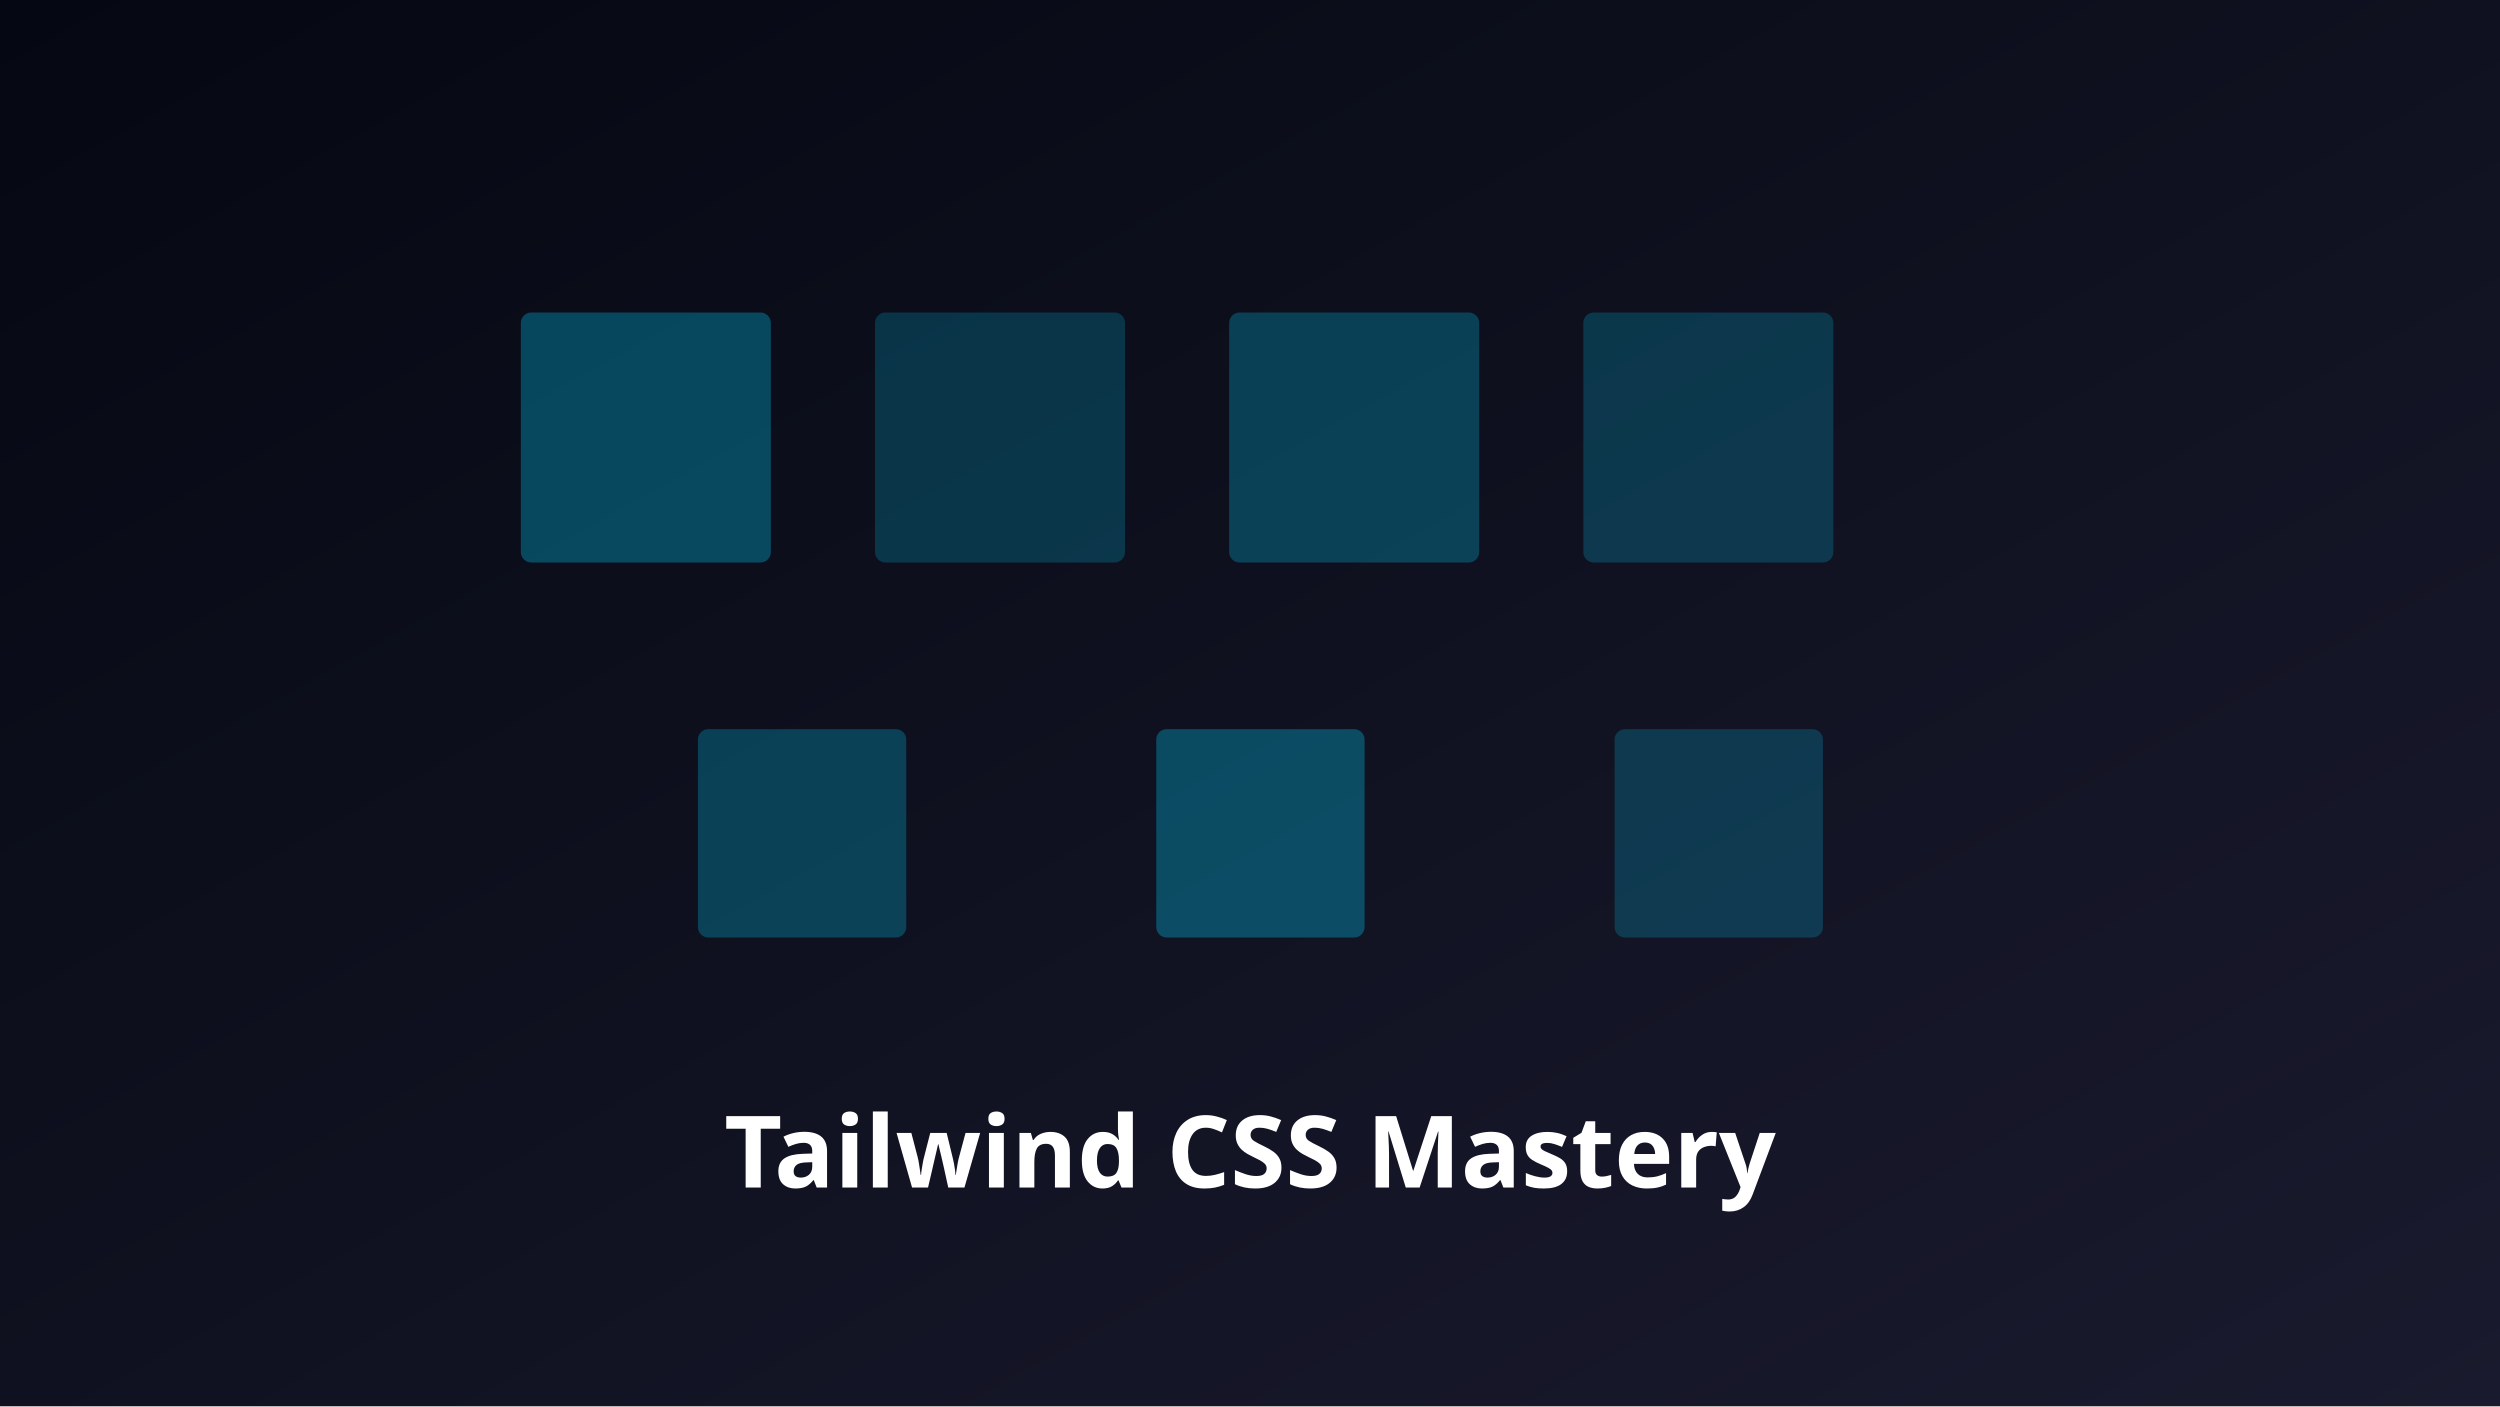
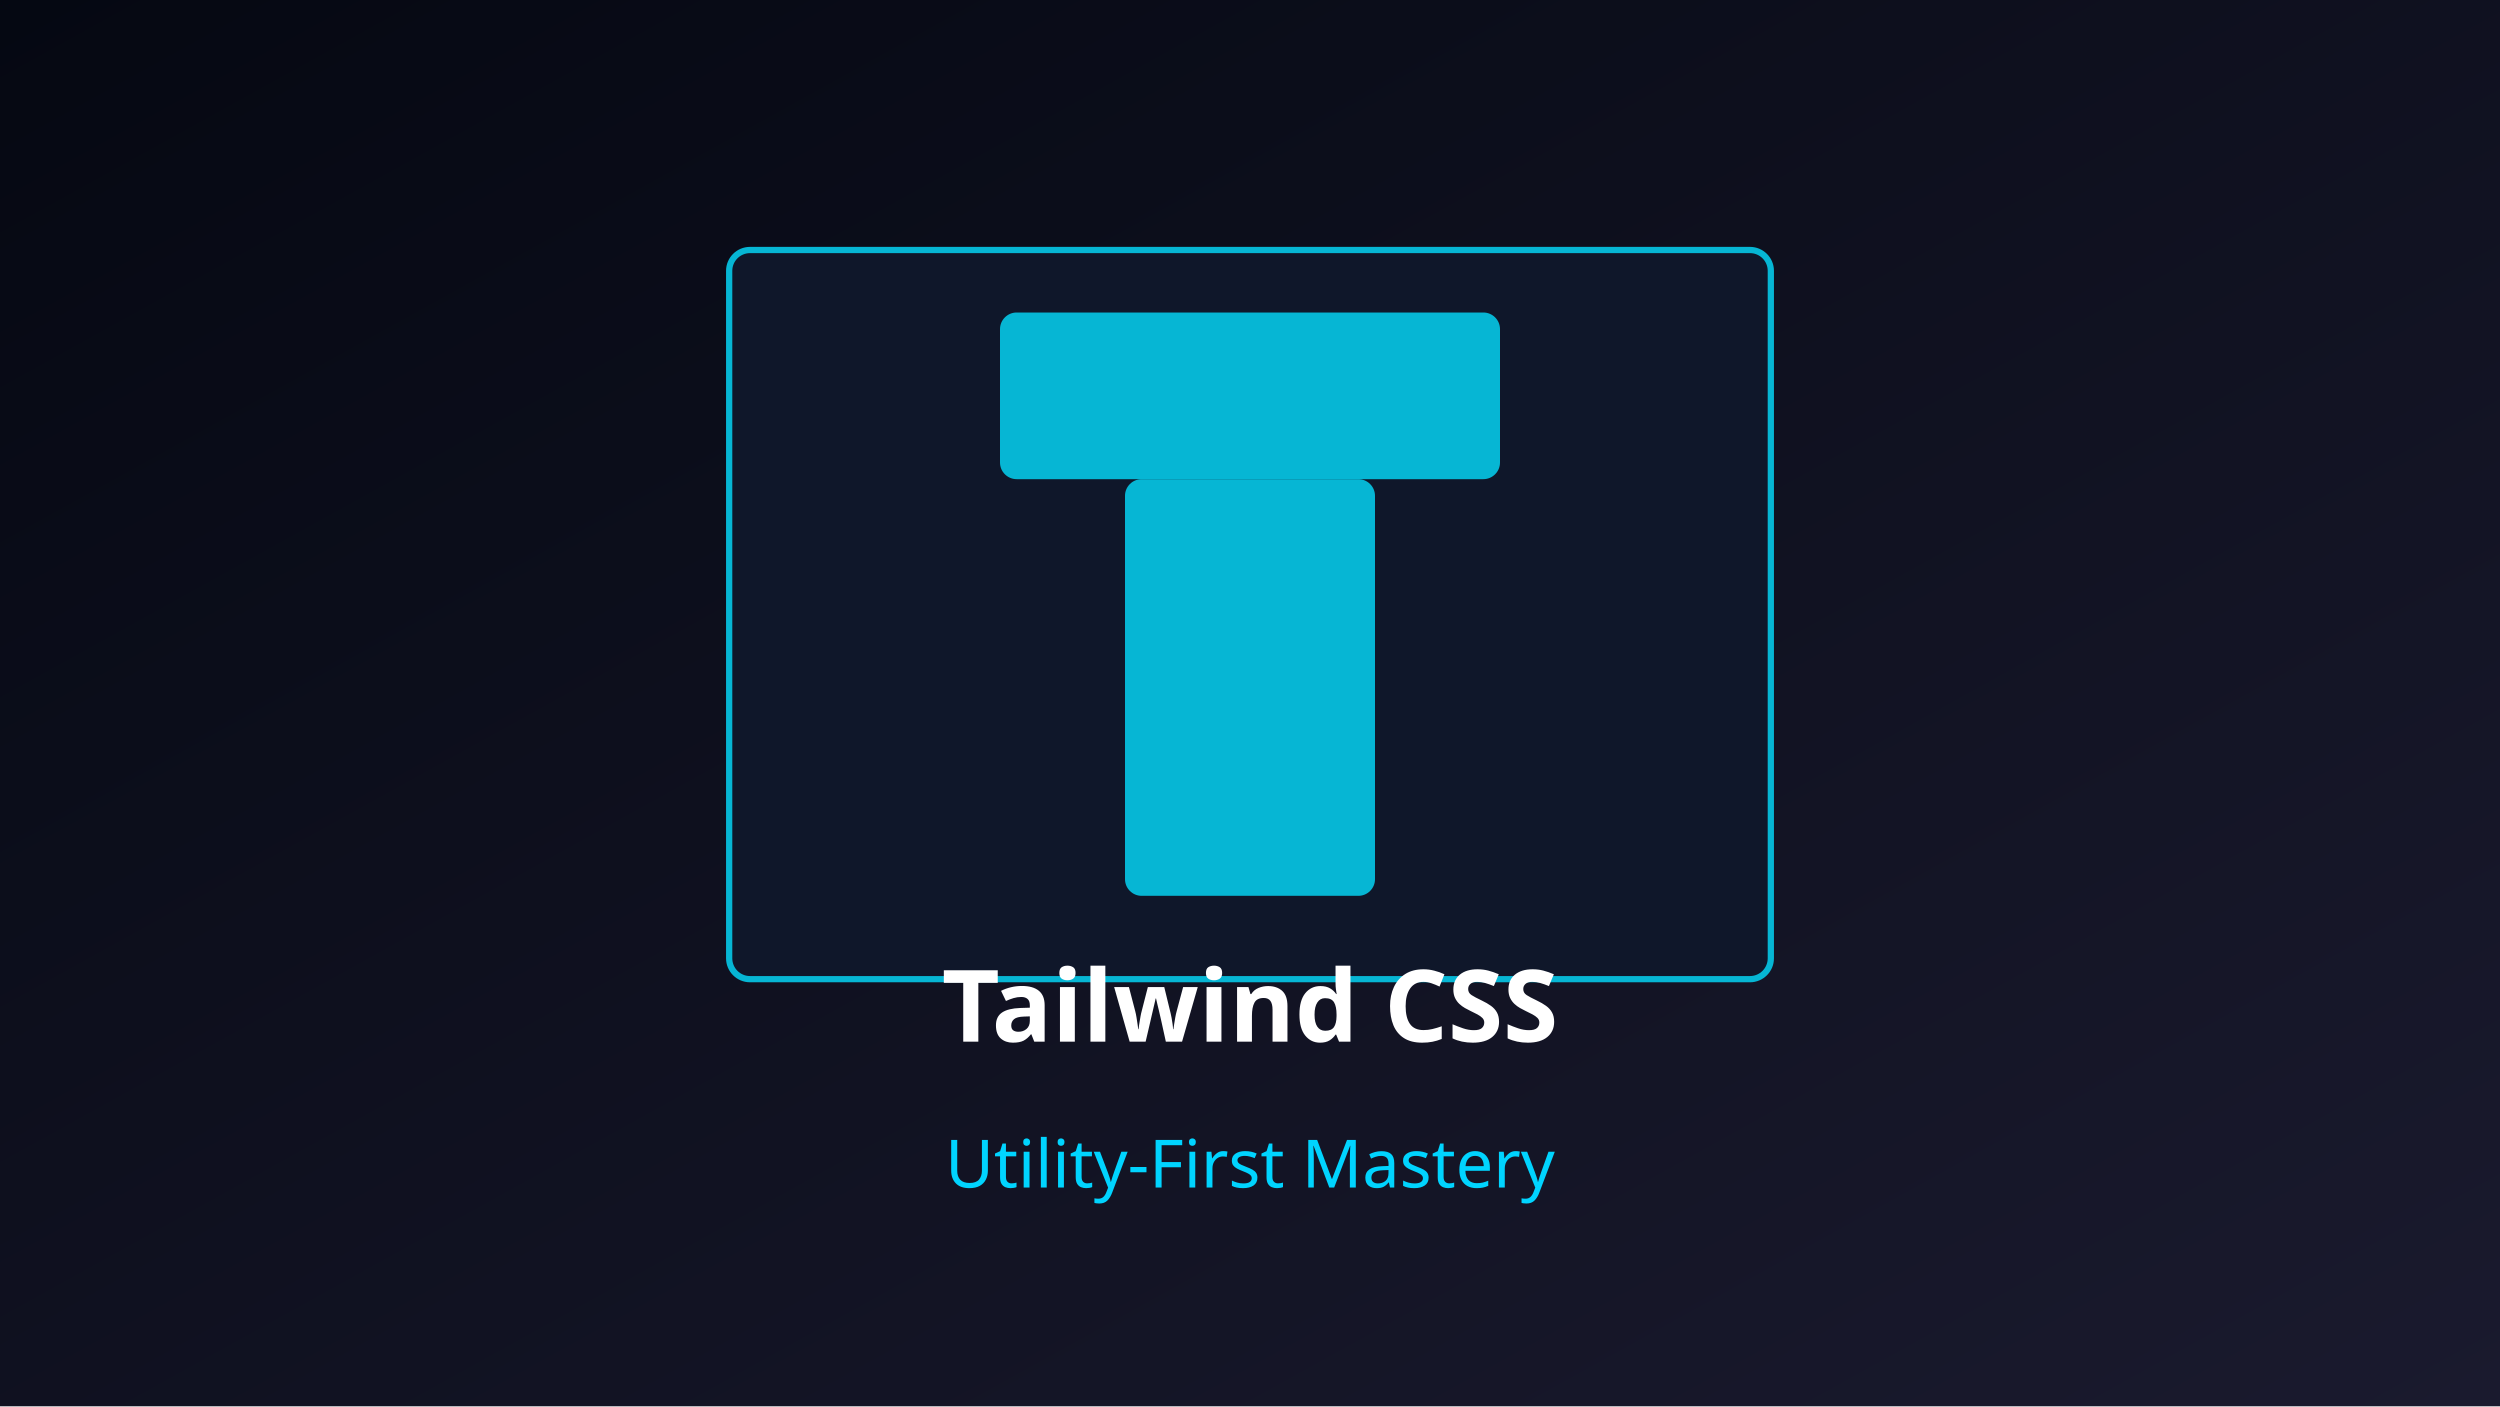
- <svg xmlns="http://www.w3.org/2000/svg" viewBox="0 0 1200 675">
+ <svg xmlns="http://www.w3.org/2000/svg" width="1200" height="675" viewBox="0 0 1200 675">
  <defs>
-     <linearGradient id="grad4" x1="0%" y1="0%" x2="100%" y2="100%">
+     <linearGradient id="bg4" x1="0%" y1="0%" x2="100%" y2="100%">
      <stop offset="0%" style="stop-color:#050812;stop-opacity:1" />
      <stop offset="100%" style="stop-color:#1a1a2e;stop-opacity:1" />
    </linearGradient>
  </defs>
-   <rect width="1200" height="675" fill="url(#grad4)" />
-   <rect x="250" y="150" width="120" height="120" fill="#00d4ff" opacity="0.3" rx="5" />
-   <rect x="420" y="150" width="120" height="120" fill="#00d4ff" opacity="0.2" rx="5" />
-   <rect x="590" y="150" width="120" height="120" fill="#00d4ff" opacity="0.25" rx="5" />
-   <rect x="760" y="150" width="120" height="120" fill="#00d4ff" opacity="0.2" rx="5" />
-   <rect x="335" y="350" width="100" height="100" fill="#00d4ff" opacity="0.25" rx="5" />
-   <rect x="555" y="350" width="100" height="100" fill="#00d4ff" opacity="0.3" rx="5" />
-   <rect x="775" y="350" width="100" height="100" fill="#00d4ff" opacity="0.2" rx="5" />
-   <text x="600" y="570" font-size="48" font-weight="600" text-anchor="middle" fill="#ffffff" font-family="system-ui">Tailwind CSS Mastery</text>
+   <rect width="1200" height="675" fill="url(#bg4)" />
+   <rect x="350" y="120" width="500" height="350" fill="#0f172a" stroke="#06b6d4" stroke-width="3" rx="10" />
+   <rect x="480" y="150" width="240" height="80" fill="#06b6d4" rx="8" />
+   <rect x="540" y="230" width="120" height="200" fill="#06b6d4" rx="8" />
+   <text x="600" y="500" font-size="48" font-weight="600" text-anchor="middle" fill="#ffffff" font-family="system-ui">Tailwind CSS</text>
+   <text x="600" y="570" font-size="32" text-anchor="middle" fill="#00d4ff" font-family="system-ui">Utility-First Mastery</text>
</svg>
